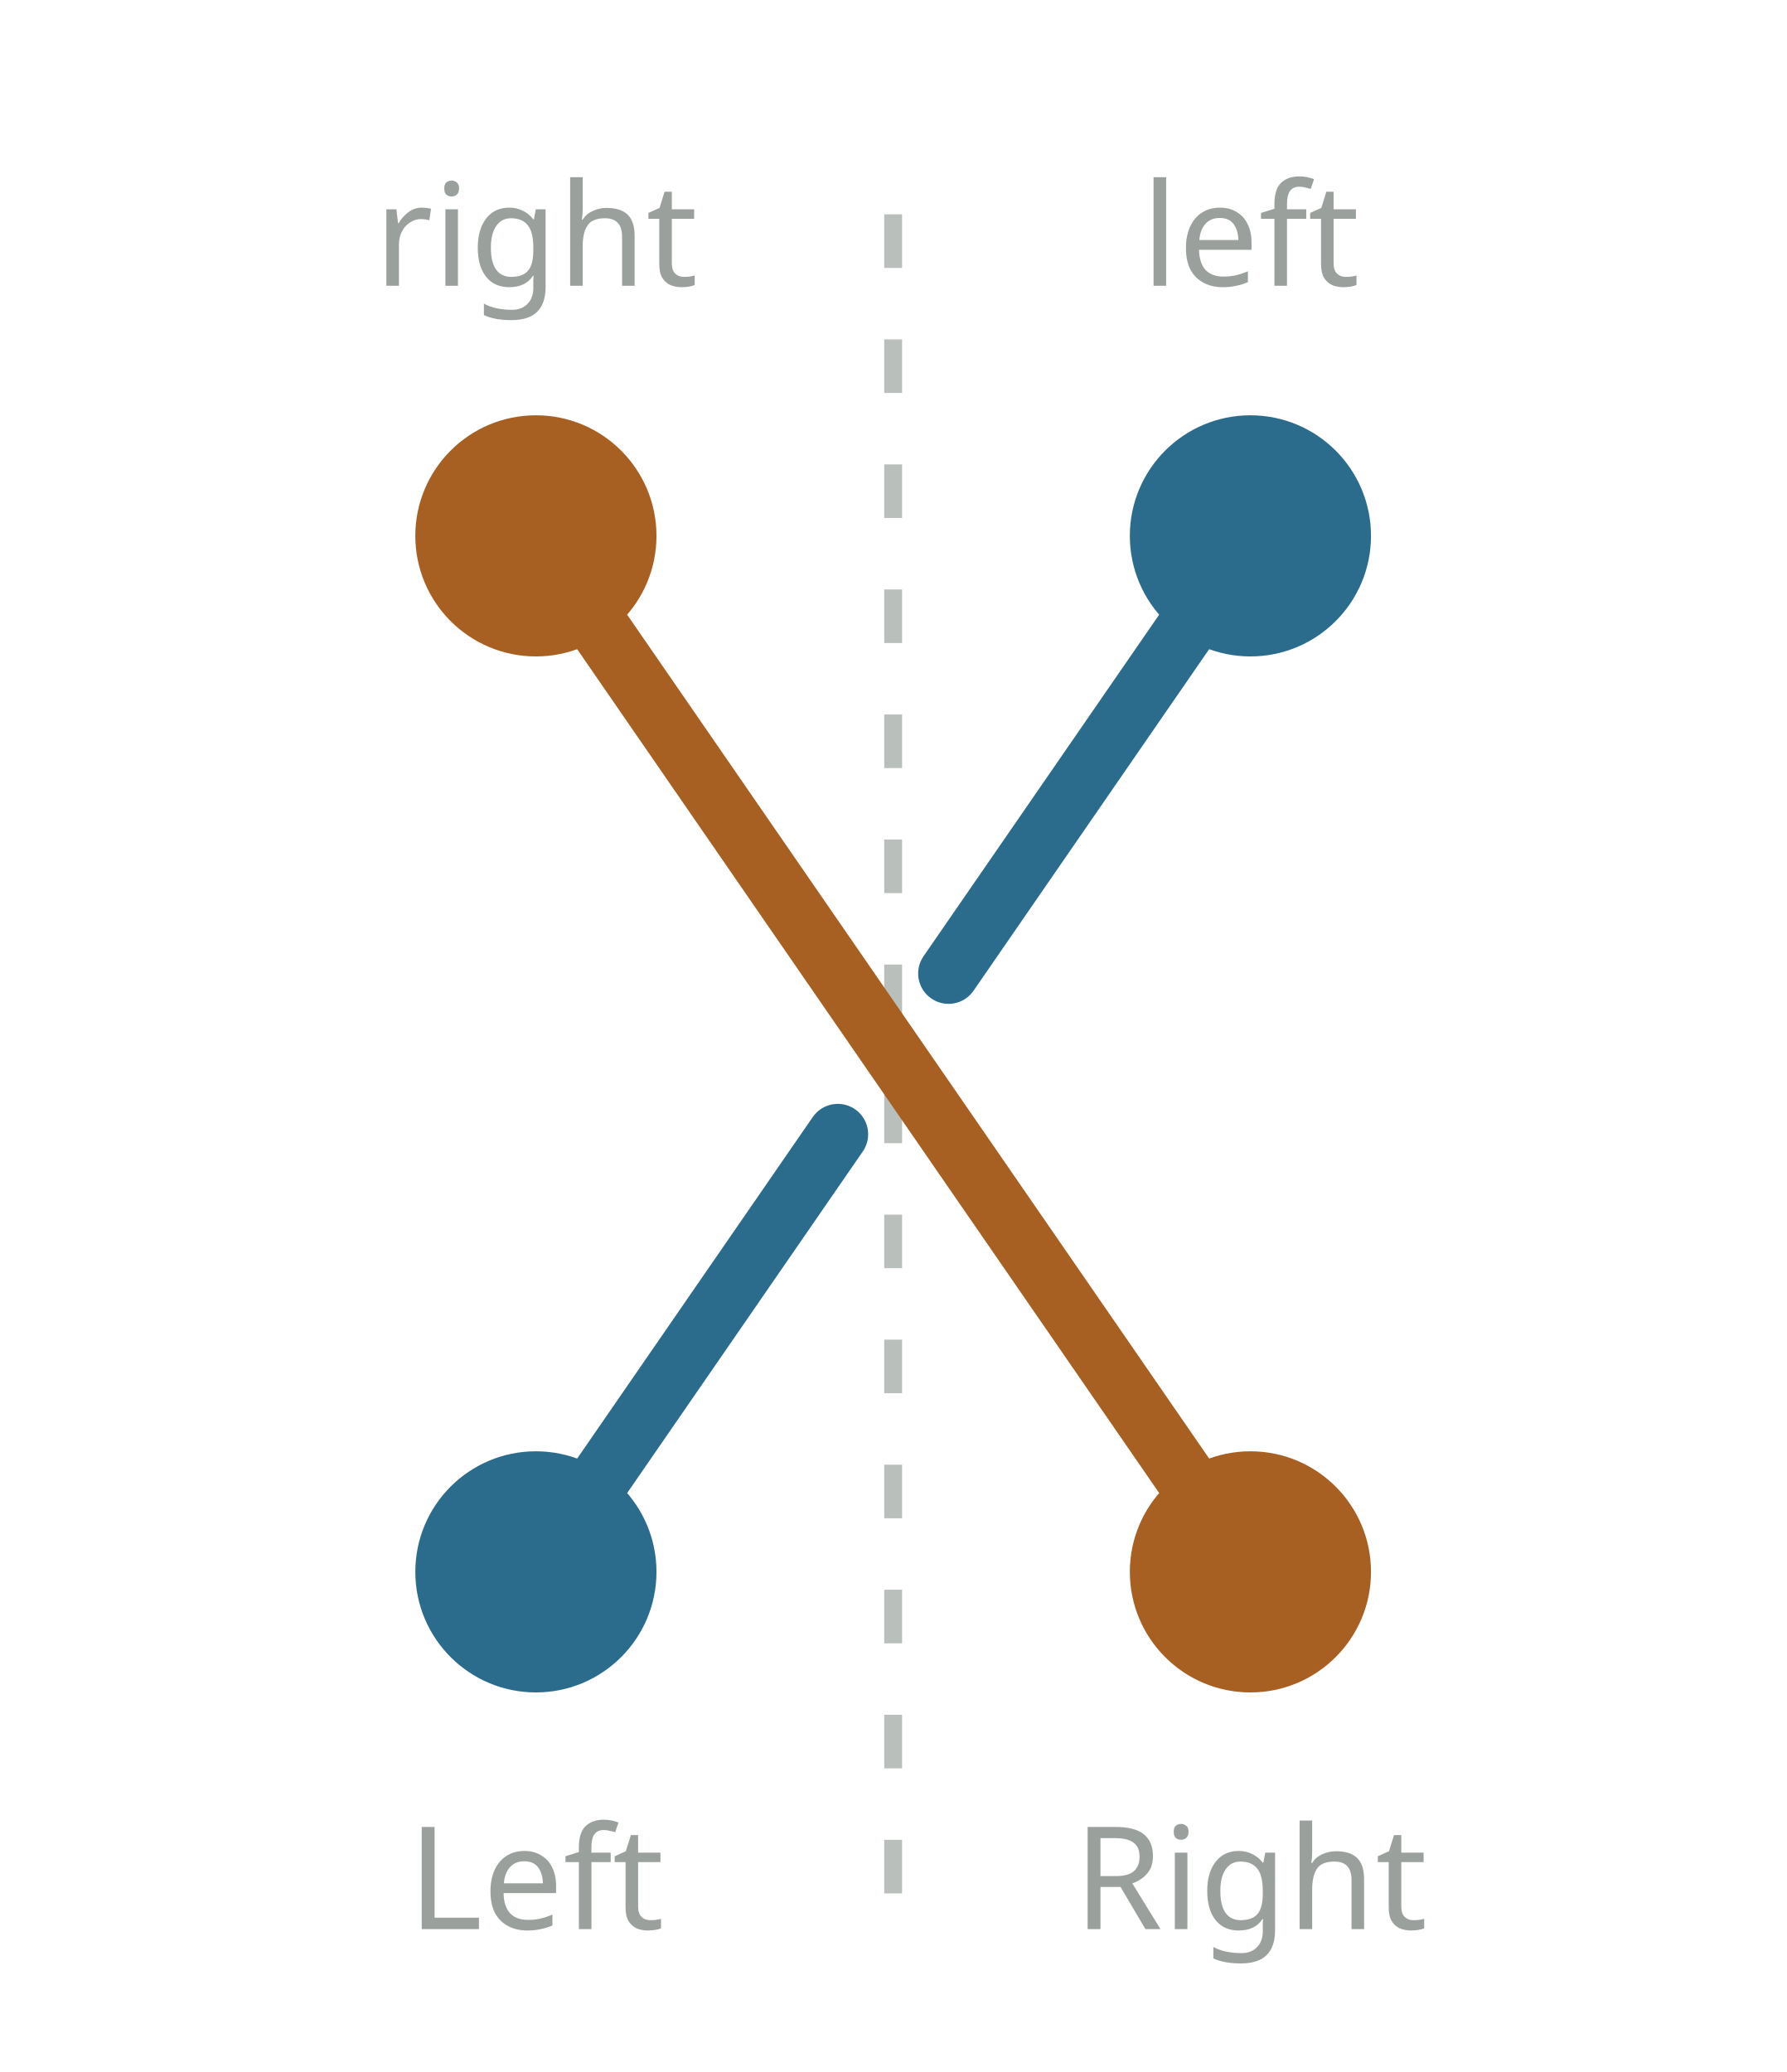
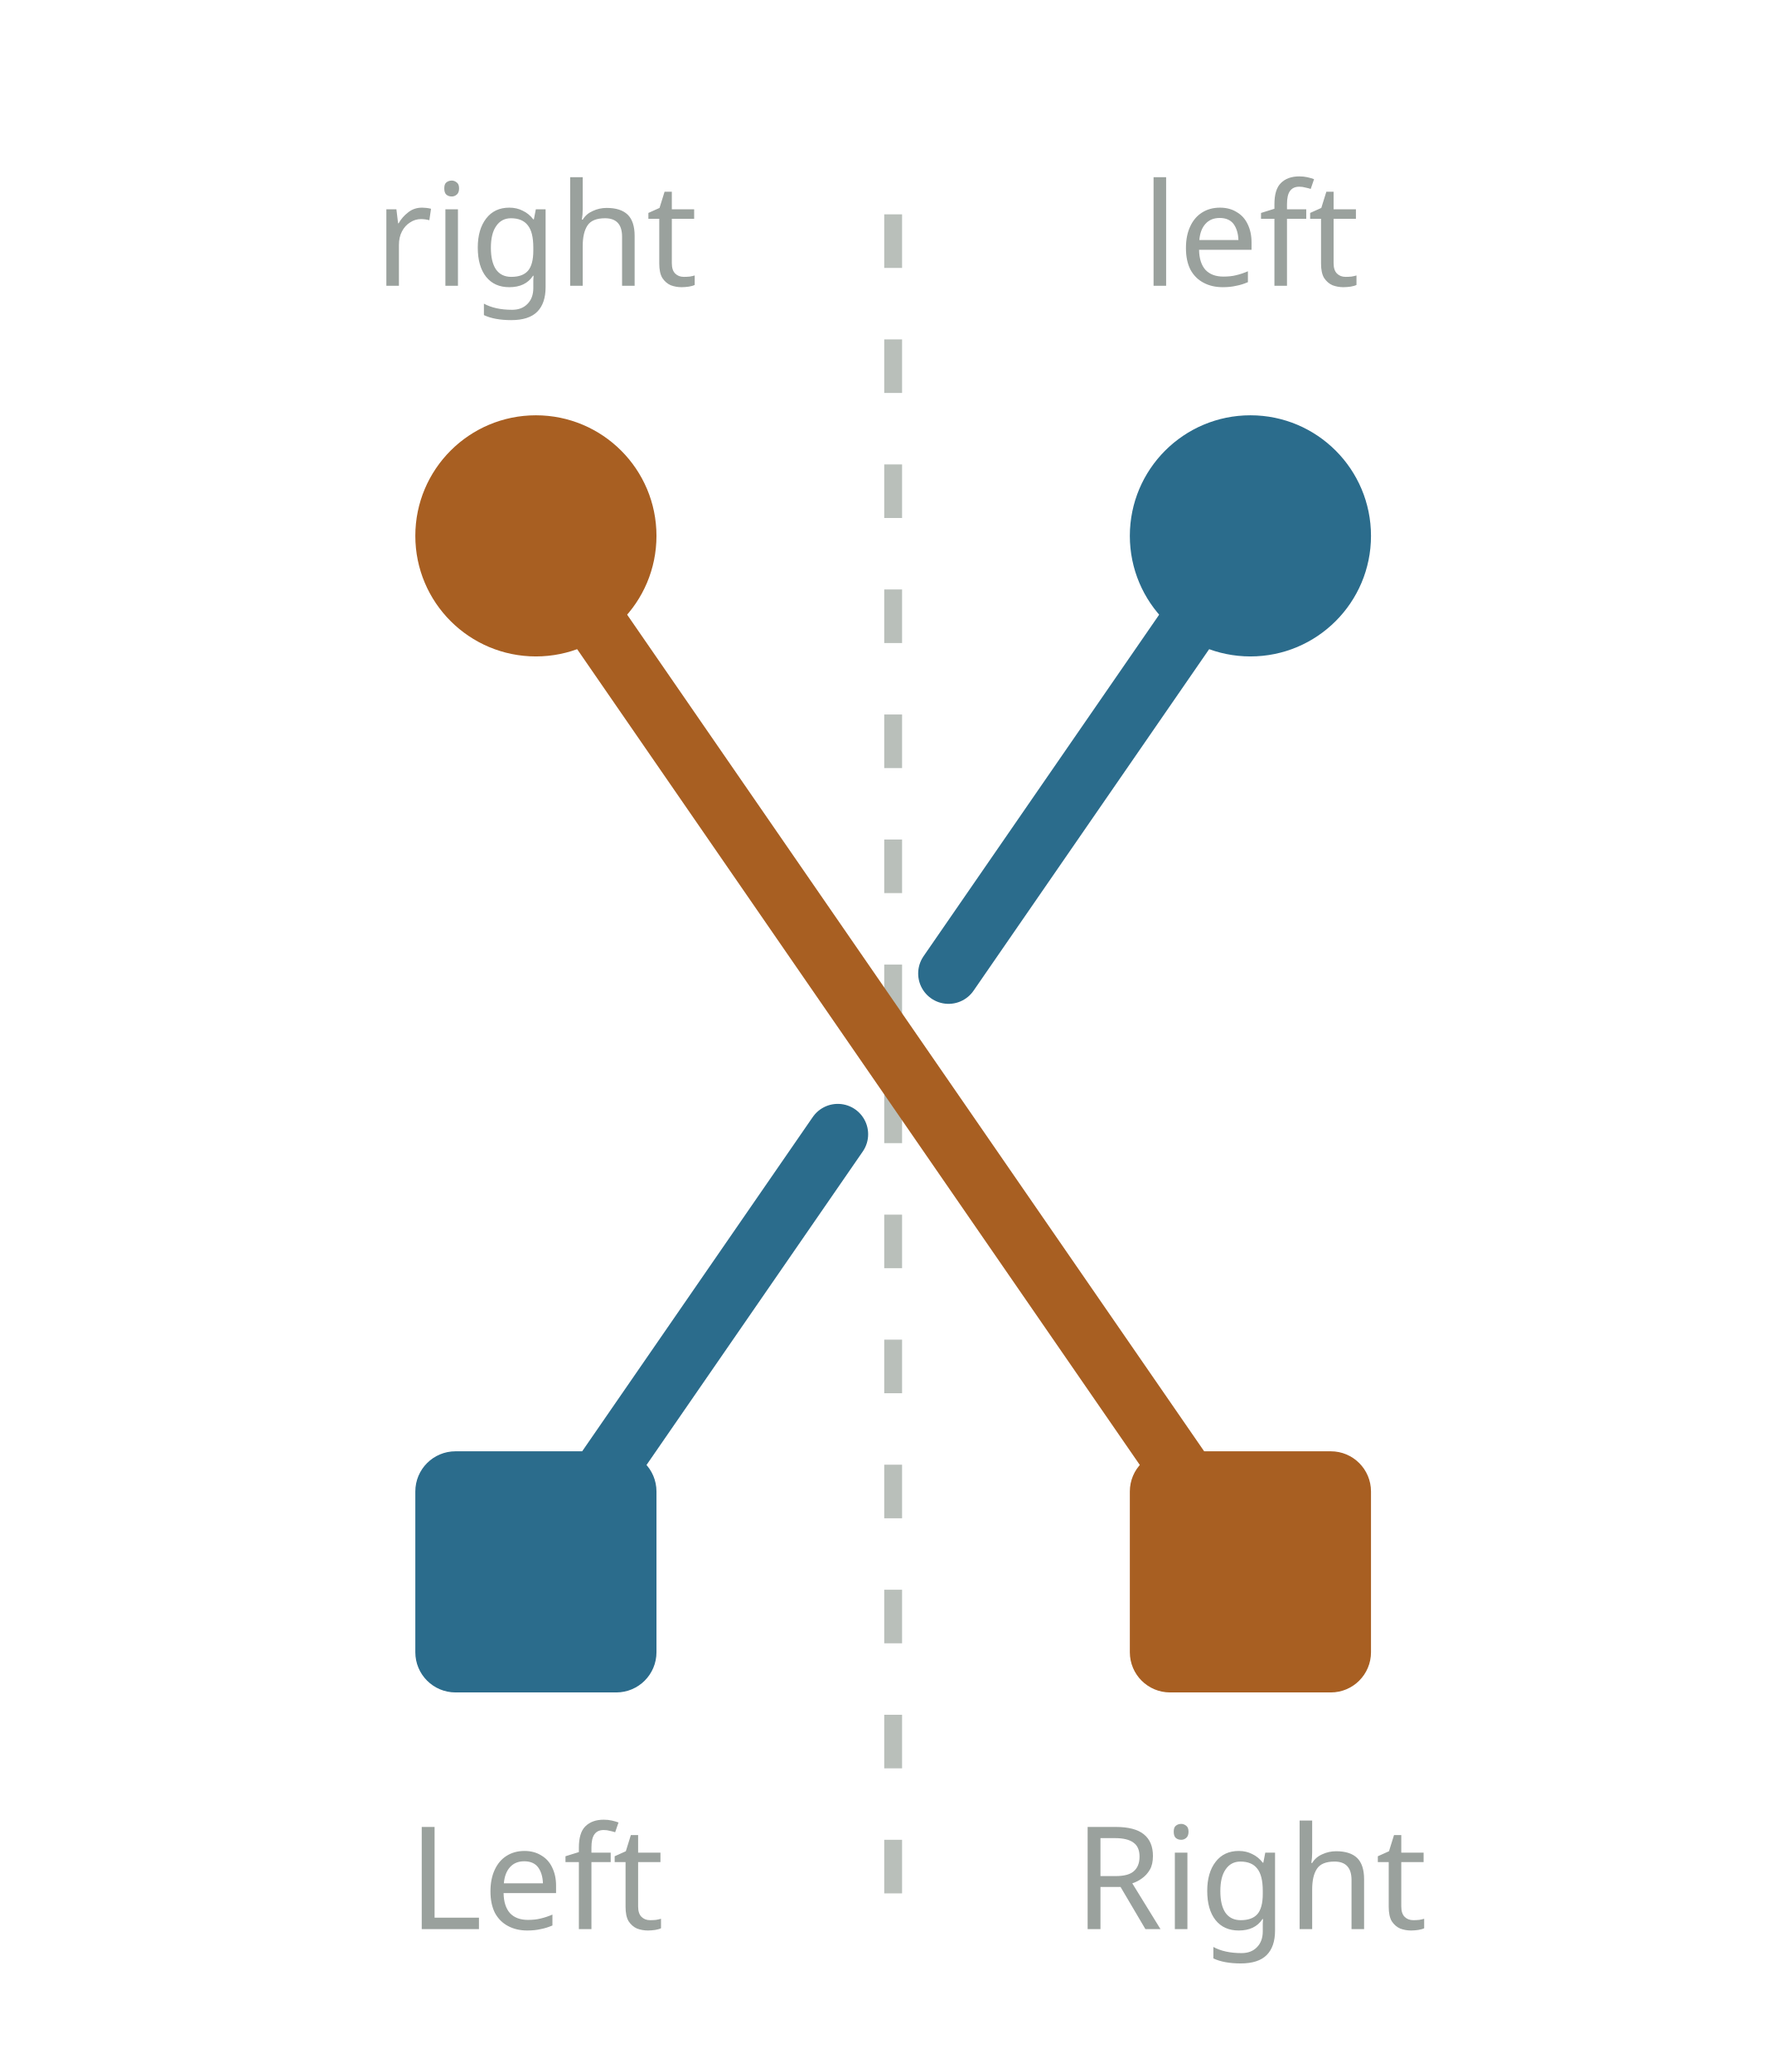
<svg xmlns="http://www.w3.org/2000/svg" viewBox="0 0 100 116" class="frame" role="img">
  <line x1="50.0" y1="12.0" x2="50.0" y2="106.0" style="stroke: var(--rule-strong, #b9bfba); stroke-width: 1; stroke-dasharray: 3 4" />
  <line x1="30.0" y1="88.0" x2="46.9" y2="63.5" style="stroke: var(--left, #2b6c8c); stroke-width: 3.4; stroke-linecap: round" />
  <line x1="53.1" y1="54.5" x2="70.0" y2="30.0" style="stroke: var(--left, #2b6c8c); stroke-width: 3.4; stroke-linecap: round" />
  <line x1="70.0" y1="88.0" x2="30.0" y2="30.0" style="stroke: var(--right, #a85f22); stroke-width: 3.4; stroke-linecap: round" />
-   <circle cx="30" cy="88" r="6" style="fill: var(--left, #2b6c8c); stroke: var(--left, #2b6c8c); stroke-width: 1.5" />
-   <circle cx="70" cy="88" r="6" style="fill: var(--right, #a85f22); stroke: var(--right, #a85f22); stroke-width: 1.5" />
+   <rect x="24" y="82" width="12" height="12" rx="1.5" style="fill: var(--left, #2b6c8c); stroke: var(--left, #2b6c8c); stroke-width: 1.5" />
+   <rect x="64" y="82" width="12" height="12" rx="1.5" style="fill: var(--right, #a85f22); stroke: var(--right, #a85f22); stroke-width: 1.5" />
  <circle cx="70" cy="30" r="6" style="fill: var(--left, #2b6c8c); stroke: var(--left, #2b6c8c); stroke-width: 1.5" />
  <circle cx="30" cy="30" r="6" style="fill: var(--right, #a85f22); stroke: var(--right, #a85f22); stroke-width: 1.5" />
  <text class="caption" x="30" y="16" text-anchor="middle" style="font: 8px ui-sans-serif, system-ui, sans-serif; fill: var(--faint, #9aa19d)">right</text>
  <text class="caption" x="70" y="16" text-anchor="middle" style="font: 8px ui-sans-serif, system-ui, sans-serif; fill: var(--faint, #9aa19d)">left</text>
  <text class="caption" x="30" y="108" text-anchor="middle" style="font: 8px ui-sans-serif, system-ui, sans-serif; fill: var(--faint, #9aa19d)">Left</text>
  <text class="caption" x="70" y="108" text-anchor="middle" style="font: 8px ui-sans-serif, system-ui, sans-serif; fill: var(--faint, #9aa19d)">Right</text>
</svg>
